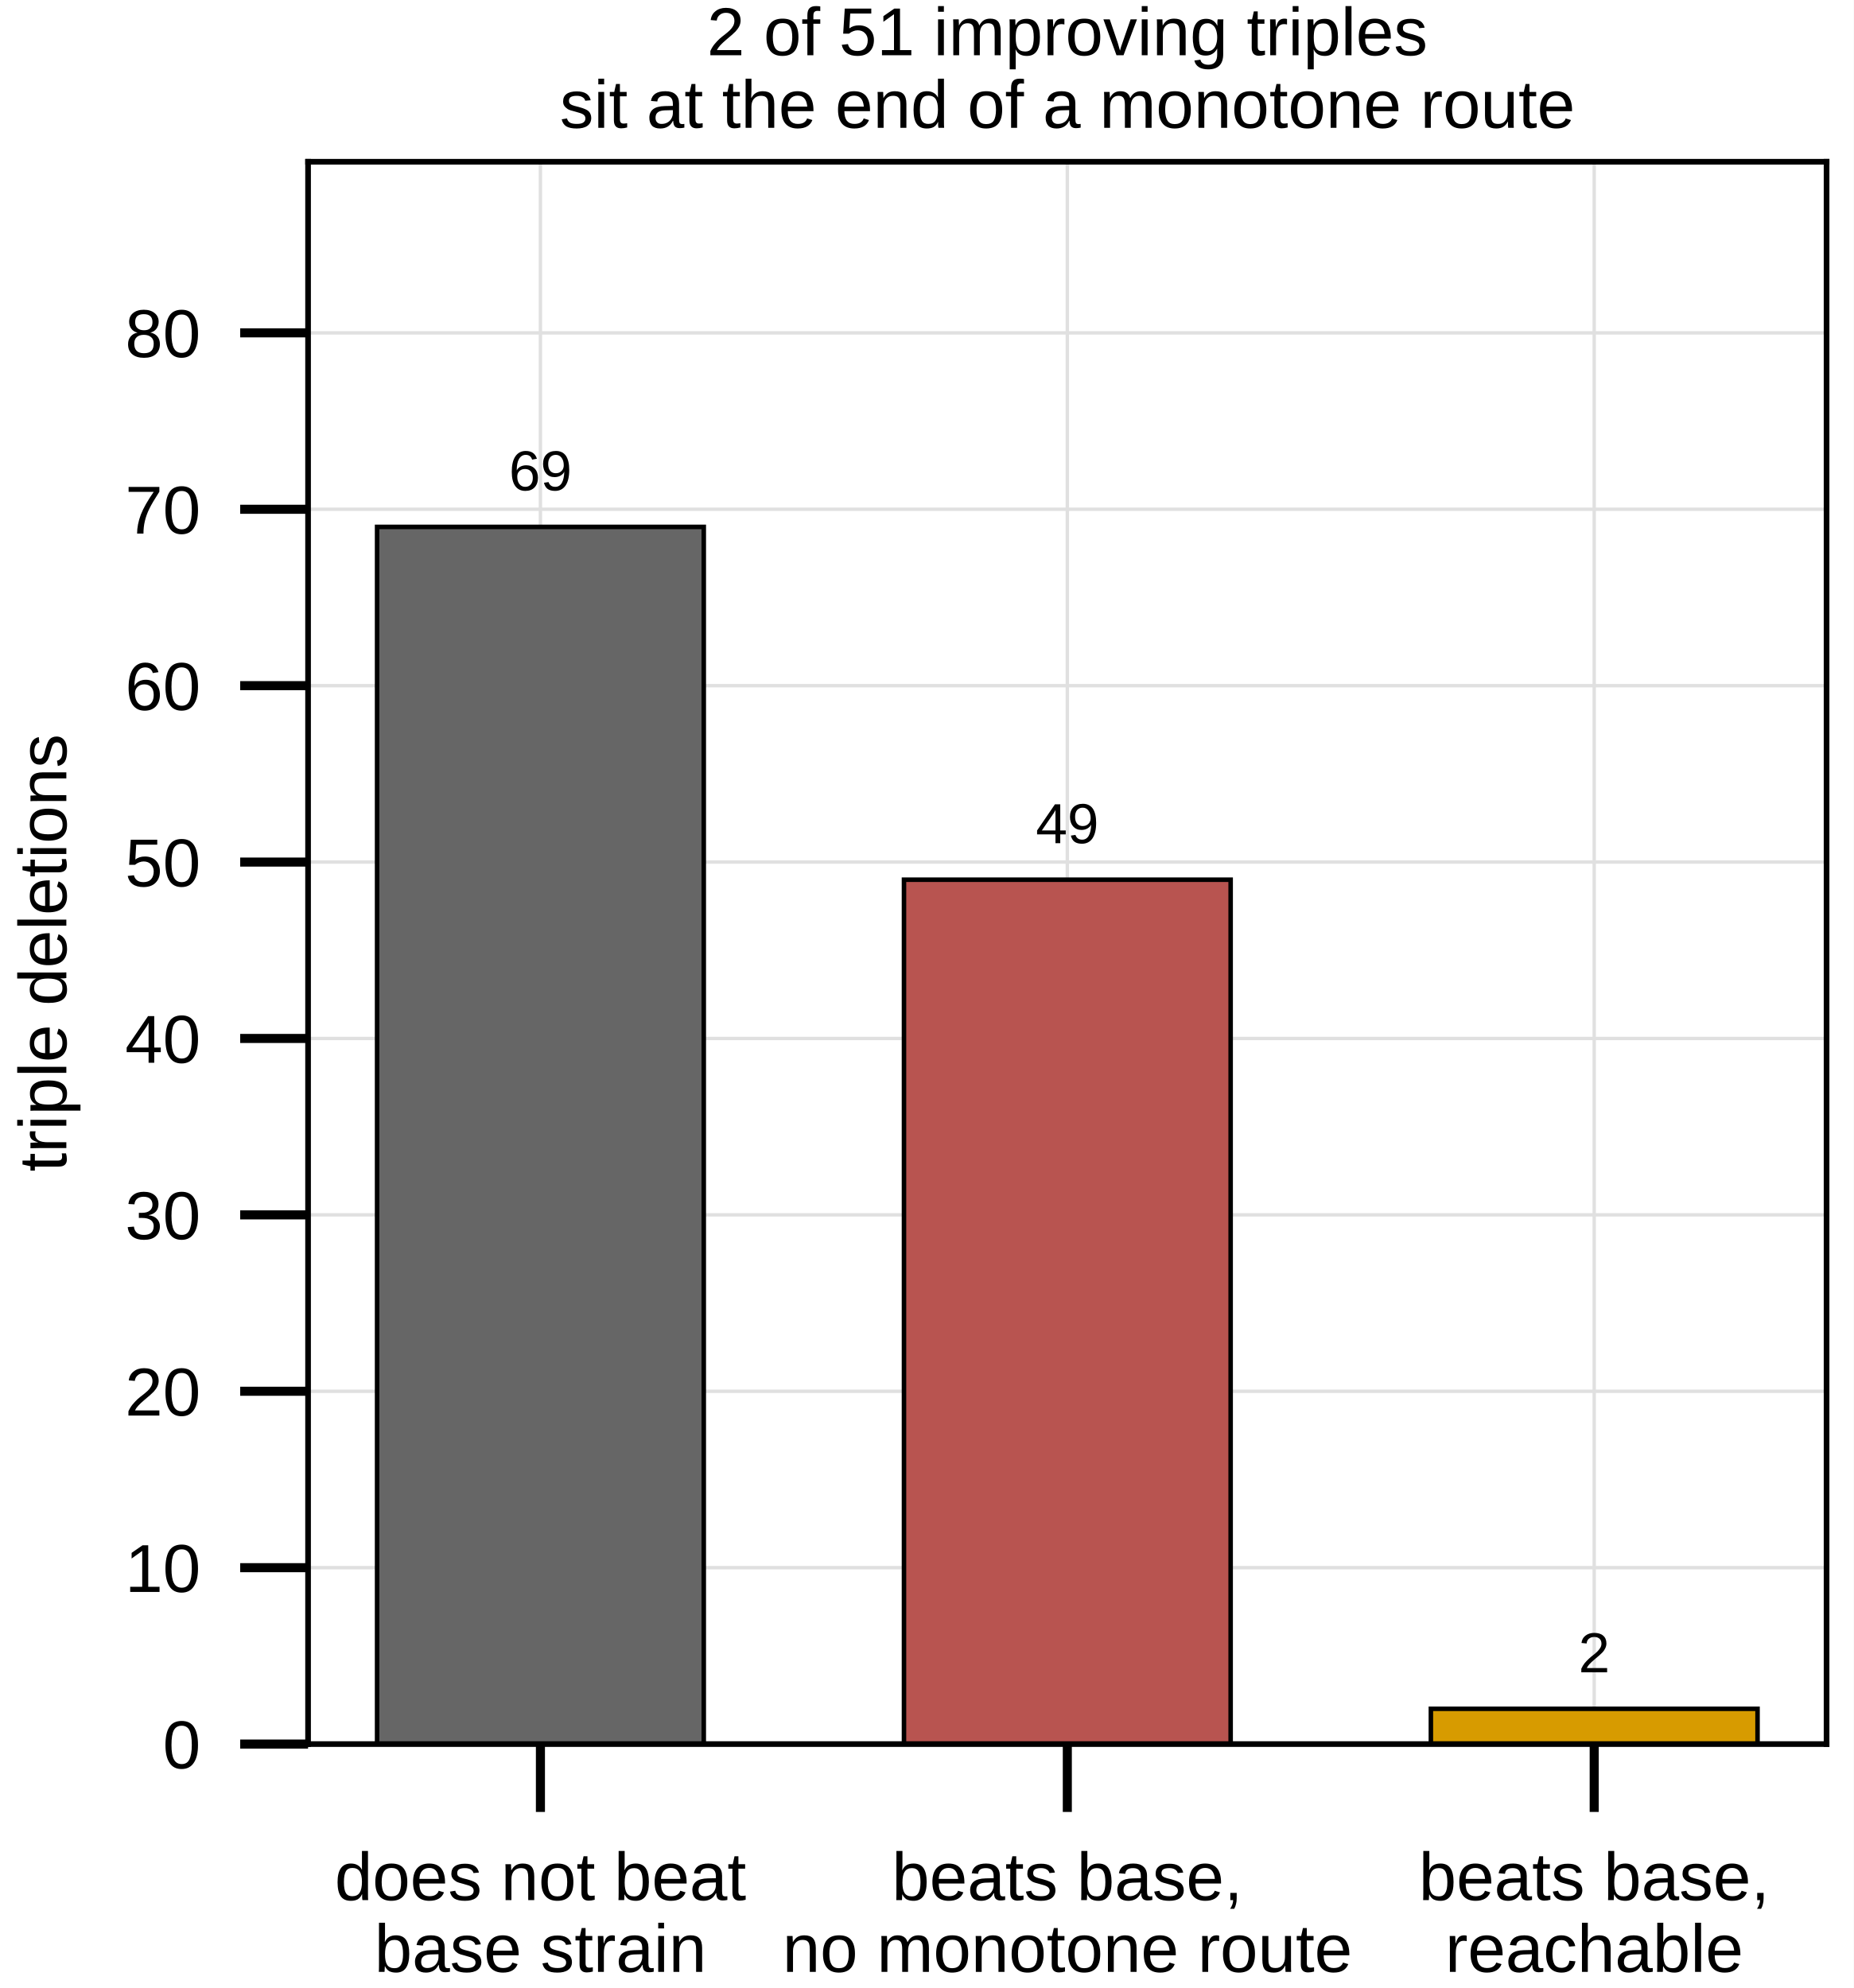
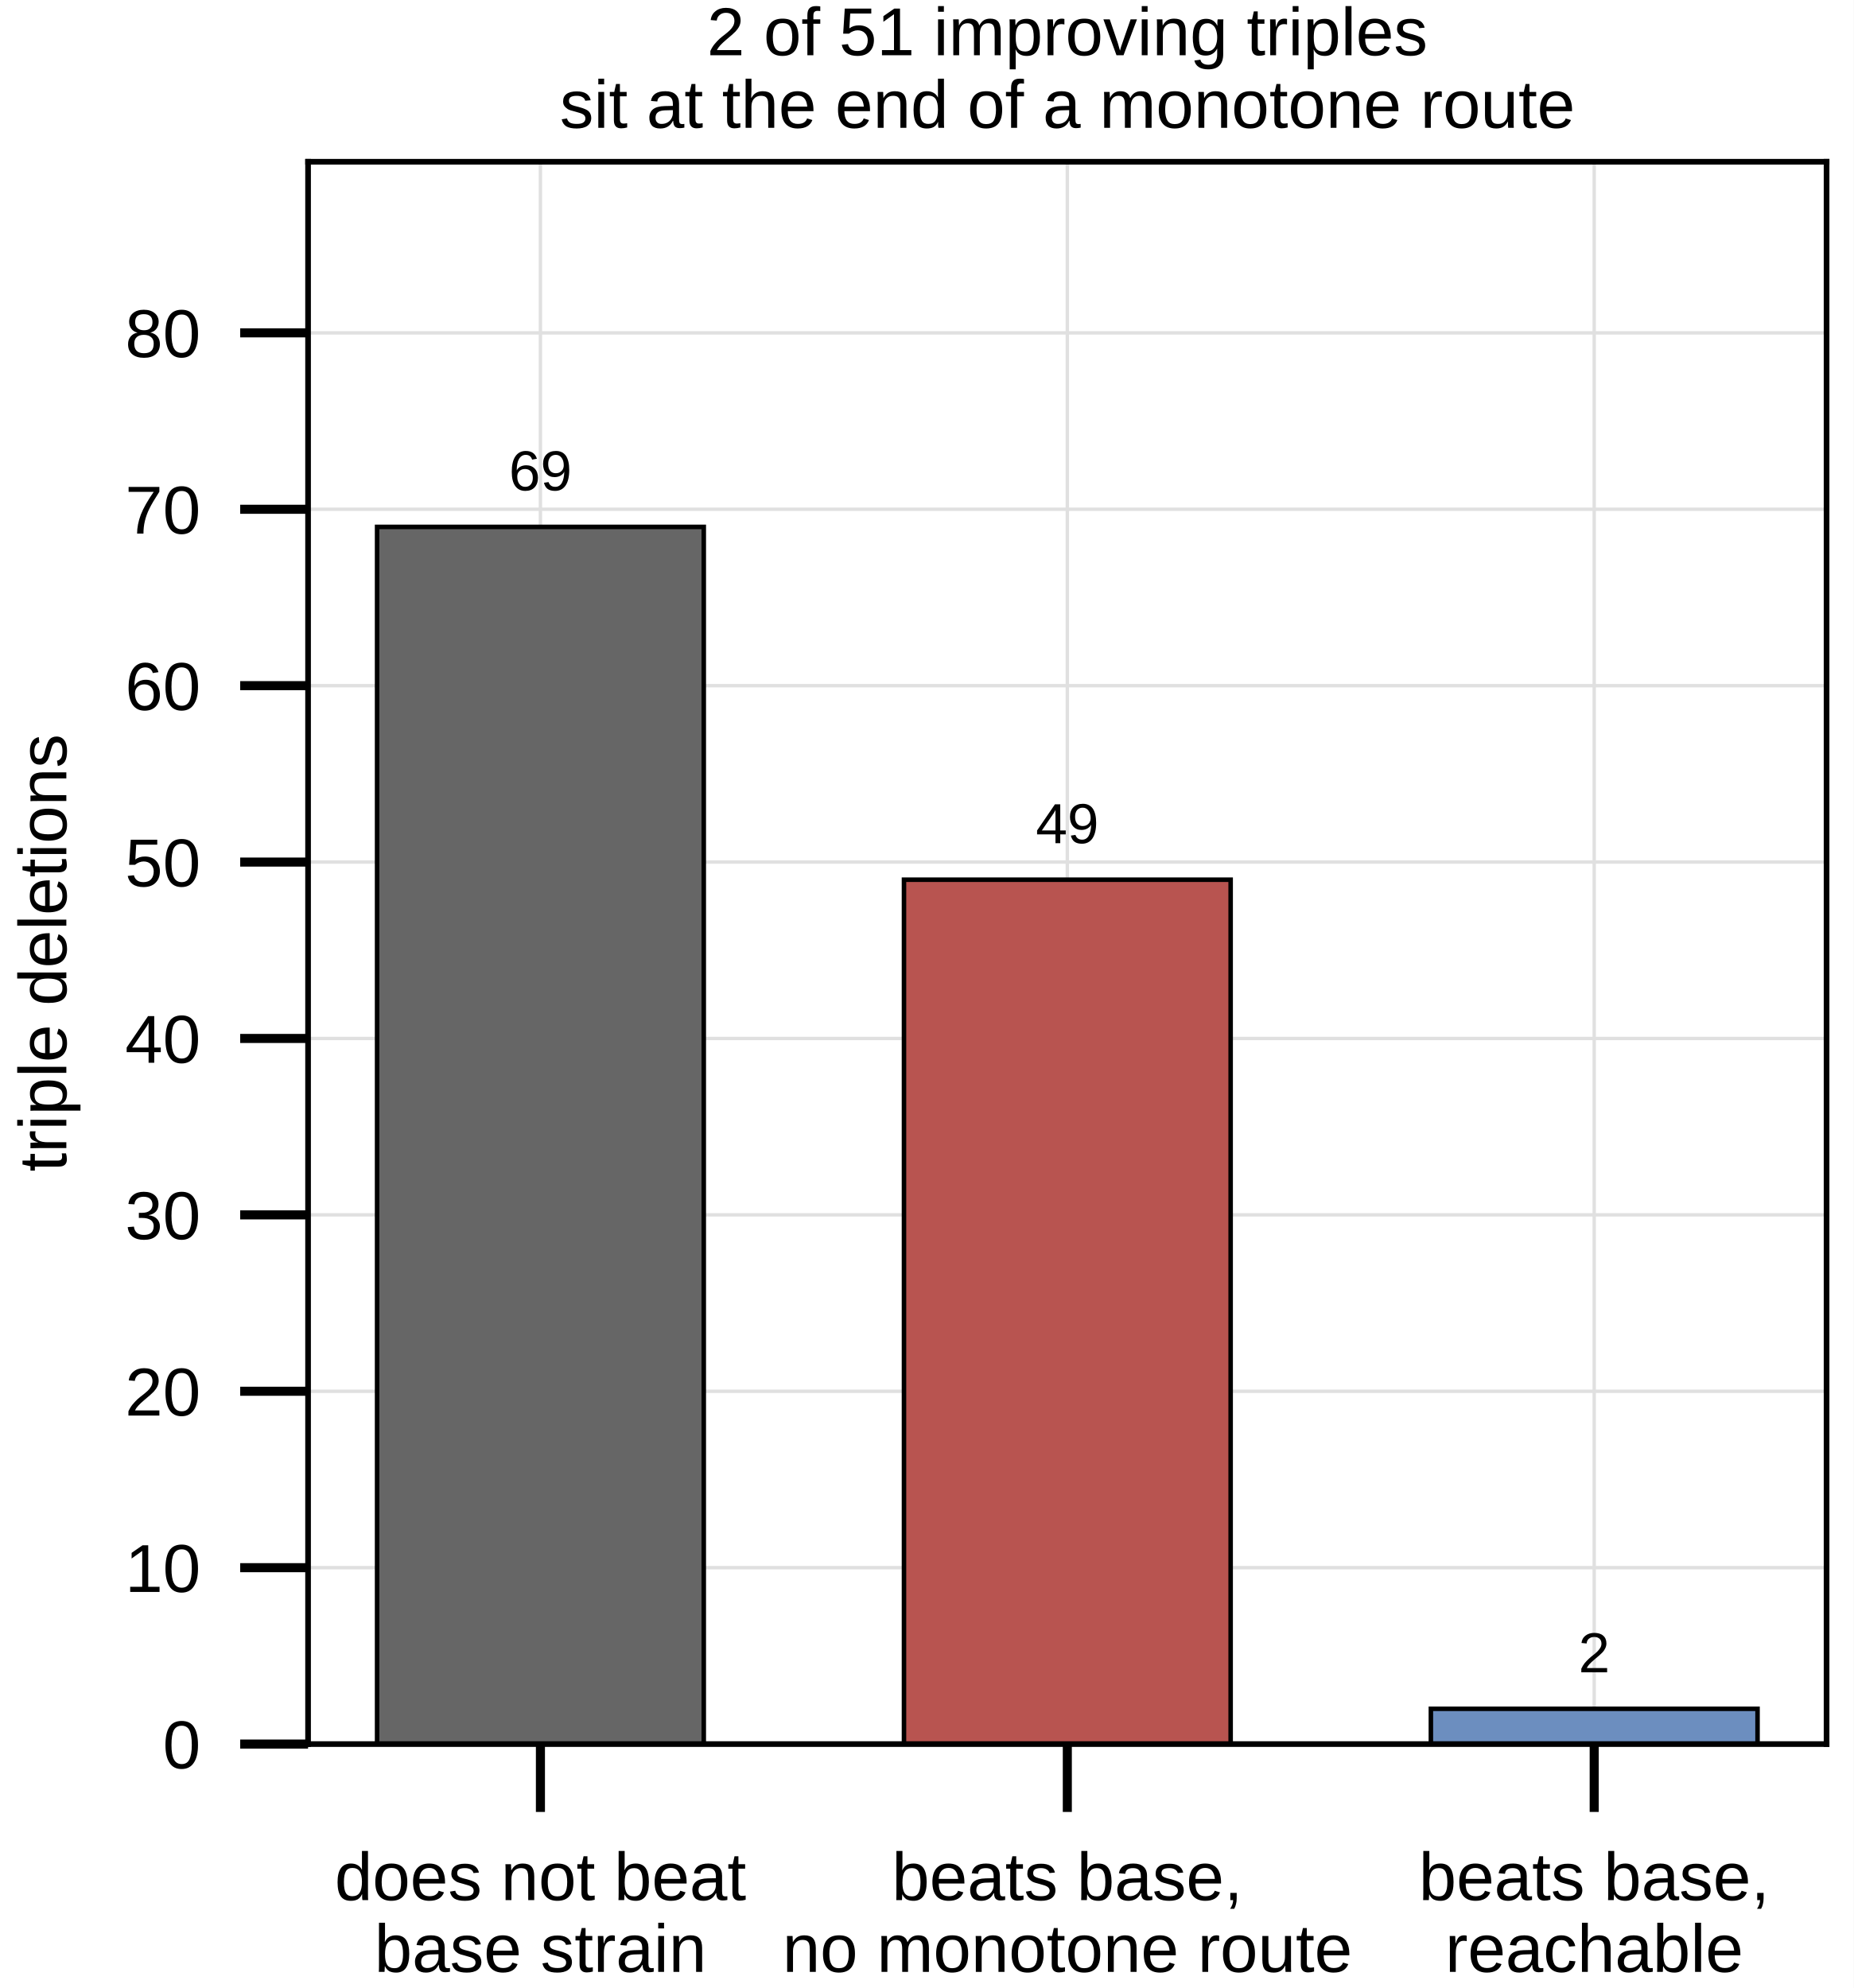
<svg xmlns="http://www.w3.org/2000/svg" xmlns:xlink="http://www.w3.org/1999/xlink" width="227.559" height="244.095" viewBox="0 0 227.559 244.095" version="1.1">
  <g transform="scale(1.388889)">
    <defs>
      <style type="text/css">*{stroke-linejoin: round; stroke-linecap: butt}</style>
    </defs>
    <g id="figure_1">
      <g id="patch_1">
        <path d="M 0 175.748  L 163.843 175.748  L 163.843 0  L 0 0  z " style="fill: #ffffff" />
      </g>
      <g id="axes_1">
        <g id="patch_2">
          <path d="M 27.229 154.184  L 161.443 154.184  L 161.443 14.299  L 27.229 14.299  z " style="fill: #ffffff" />
        </g>
        <g id="matplotlib.axis_1">
          <g id="xtick_1">
            <g id="line2d_1">
              <path d="M 47.766 154.184  L 47.766 14.299  " clip-path="url(#pecfae880cc)" style="fill: none; stroke: #e0e0e0; stroke-width: 0.3; stroke-linecap: square" />
            </g>
            <g id="line2d_2">
              <defs>
                <path id="mb47e0cacee" d="M 0 0  L 0 6  " style="stroke: #000000; stroke-width: 0.8" />
              </defs>
              <g>
                <use xlink:href="#mb47e0cacee" x="47.766" y="154.184" style="stroke: #000000; stroke-width: 0.8" />
              </g>
            </g>
            <g id="text_1">
              <text style="font-size: 6px; font-family: 'Arial', 'Helvetica', 'DejaVu Sans', sans-serif" transform="translate(29.58597 167.979)">does not beat</text>
              <text style="font-size: 6px; font-family: 'Arial', 'Helvetica', 'DejaVu Sans', sans-serif" transform="translate(33.09222 174.3251)">base strain</text>
            </g>
          </g>
          <g id="xtick_2">
            <g id="line2d_3">
              <path d="M 94.336 154.184  L 94.336 14.299  " clip-path="url(#pecfae880cc)" style="fill: none; stroke: #e0e0e0; stroke-width: 0.3; stroke-linecap: square" />
            </g>
            <g id="line2d_4">
              <g>
                <use xlink:href="#mb47e0cacee" x="94.336" y="154.184" style="stroke: #000000; stroke-width: 0.8" />
              </g>
            </g>
            <g id="text_2">
              <text style="font-size: 6px; font-family: 'Arial', 'Helvetica', 'DejaVu Sans', sans-serif" transform="translate(78.82564 167.979)">beats base,</text>
              <text style="font-size: 6px; font-family: 'Arial', 'Helvetica', 'DejaVu Sans', sans-serif" transform="translate(69.15298 174.3251)">no monotone route</text>
            </g>
          </g>
          <g id="xtick_3">
            <g id="line2d_5">
              <path d="M 140.905 154.184  L 140.905 14.299  " clip-path="url(#pecfae880cc)" style="fill: none; stroke: #e0e0e0; stroke-width: 0.3; stroke-linecap: square" />
            </g>
            <g id="line2d_6">
              <g>
                <use xlink:href="#mb47e0cacee" x="140.905" y="154.184" style="stroke: #000000; stroke-width: 0.8" />
              </g>
            </g>
            <g id="text_3">
              <text style="font-size: 6px; font-family: 'Arial', 'Helvetica', 'DejaVu Sans', sans-serif" transform="translate(125.3953 167.979)">beats base,</text>
              <text style="font-size: 6px; font-family: 'Arial', 'Helvetica', 'DejaVu Sans', sans-serif" transform="translate(127.7301 174.3251)">reachable</text>
            </g>
          </g>
        </g>
        <g id="matplotlib.axis_2">
          <g id="ytick_1">
            <g id="line2d_7">
              <path d="M 27.229 154.184  L 161.443 154.184  " clip-path="url(#pecfae880cc)" style="fill: none; stroke: #e0e0e0; stroke-width: 0.3; stroke-linecap: square" />
            </g>
            <g id="line2d_8">
              <defs>
                <path id="mf9d21e49b6" d="M 0 0  L -6 0  " style="stroke: #000000; stroke-width: 0.8" />
              </defs>
              <g>
                <use xlink:href="#mf9d21e49b6" x="27.229" y="154.184" style="stroke: #000000; stroke-width: 0.8" />
              </g>
            </g>
            <g id="text_4">
              <text style="font-size: 6px; font-family: 'Arial', 'Helvetica', 'DejaVu Sans', sans-serif; text-anchor: end" x="17.729" y="156.332" transform="rotate(-0 17.72875 156.3316)">0</text>
            </g>
          </g>
          <g id="ytick_2">
            <g id="line2d_9">
              <path d="M 27.229 138.589  L 161.443 138.589  " clip-path="url(#pecfae880cc)" style="fill: none; stroke: #e0e0e0; stroke-width: 0.3; stroke-linecap: square" />
            </g>
            <g id="line2d_10">
              <g>
                <use xlink:href="#mf9d21e49b6" x="27.229" y="138.589" style="stroke: #000000; stroke-width: 0.8" />
              </g>
            </g>
            <g id="text_5">
              <text style="font-size: 6px; font-family: 'Arial', 'Helvetica', 'DejaVu Sans', sans-serif; text-anchor: end" x="17.729" y="140.737" transform="rotate(-0 17.72875 140.7368)">10</text>
            </g>
          </g>
          <g id="ytick_3">
            <g id="line2d_11">
              <path d="M 27.229 122.995  L 161.443 122.995  " clip-path="url(#pecfae880cc)" style="fill: none; stroke: #e0e0e0; stroke-width: 0.3; stroke-linecap: square" />
            </g>
            <g id="line2d_12">
              <g>
                <use xlink:href="#mf9d21e49b6" x="27.229" y="122.995" style="stroke: #000000; stroke-width: 0.8" />
              </g>
            </g>
            <g id="text_6">
              <text style="font-size: 6px; font-family: 'Arial', 'Helvetica', 'DejaVu Sans', sans-serif; text-anchor: end" x="17.729" y="125.142" transform="rotate(-0 17.72875 125.142)">20</text>
            </g>
          </g>
          <g id="ytick_4">
            <g id="line2d_13">
              <path d="M 27.229 107.4  L 161.443 107.4  " clip-path="url(#pecfae880cc)" style="fill: none; stroke: #e0e0e0; stroke-width: 0.3; stroke-linecap: square" />
            </g>
            <g id="line2d_14">
              <g>
                <use xlink:href="#mf9d21e49b6" x="27.229" y="107.4" style="stroke: #000000; stroke-width: 0.8" />
              </g>
            </g>
            <g id="text_7">
              <text style="font-size: 6px; font-family: 'Arial', 'Helvetica', 'DejaVu Sans', sans-serif; text-anchor: end" x="17.729" y="109.547" transform="rotate(-0 17.72875 109.5472)">30</text>
            </g>
          </g>
          <g id="ytick_5">
            <g id="line2d_15">
              <path d="M 27.229 91.805  L 161.443 91.805  " clip-path="url(#pecfae880cc)" style="fill: none; stroke: #e0e0e0; stroke-width: 0.3; stroke-linecap: square" />
            </g>
            <g id="line2d_16">
              <g>
                <use xlink:href="#mf9d21e49b6" x="27.229" y="91.805" style="stroke: #000000; stroke-width: 0.8" />
              </g>
            </g>
            <g id="text_8">
              <text style="font-size: 6px; font-family: 'Arial', 'Helvetica', 'DejaVu Sans', sans-serif; text-anchor: end" x="17.729" y="93.952" transform="rotate(-0 17.72875 93.95235)">40</text>
            </g>
          </g>
          <g id="ytick_6">
            <g id="line2d_17">
              <path d="M 27.229 76.21  L 161.443 76.21  " clip-path="url(#pecfae880cc)" style="fill: none; stroke: #e0e0e0; stroke-width: 0.3; stroke-linecap: square" />
            </g>
            <g id="line2d_18">
              <g>
                <use xlink:href="#mf9d21e49b6" x="27.229" y="76.21" style="stroke: #000000; stroke-width: 0.8" />
              </g>
            </g>
            <g id="text_9">
              <text style="font-size: 6px; font-family: 'Arial', 'Helvetica', 'DejaVu Sans', sans-serif; text-anchor: end" x="17.729" y="78.358" transform="rotate(-0 17.72875 78.35753)">50</text>
            </g>
          </g>
          <g id="ytick_7">
            <g id="line2d_19">
              <path d="M 27.229 60.615  L 161.443 60.615  " clip-path="url(#pecfae880cc)" style="fill: none; stroke: #e0e0e0; stroke-width: 0.3; stroke-linecap: square" />
            </g>
            <g id="line2d_20">
              <g>
                <use xlink:href="#mf9d21e49b6" x="27.229" y="60.615" style="stroke: #000000; stroke-width: 0.8" />
              </g>
            </g>
            <g id="text_10">
              <text style="font-size: 6px; font-family: 'Arial', 'Helvetica', 'DejaVu Sans', sans-serif; text-anchor: end" x="17.729" y="62.763" transform="rotate(-0 17.72875 62.76271)">60</text>
            </g>
          </g>
          <g id="ytick_8">
            <g id="line2d_21">
              <path d="M 27.229 45.021  L 161.443 45.021  " clip-path="url(#pecfae880cc)" style="fill: none; stroke: #e0e0e0; stroke-width: 0.3; stroke-linecap: square" />
            </g>
            <g id="line2d_22">
              <g>
                <use xlink:href="#mf9d21e49b6" x="27.229" y="45.021" style="stroke: #000000; stroke-width: 0.8" />
              </g>
            </g>
            <g id="text_11">
              <text style="font-size: 6px; font-family: 'Arial', 'Helvetica', 'DejaVu Sans', sans-serif; text-anchor: end" x="17.729" y="47.168" transform="rotate(-0 17.72875 47.16789)">70</text>
            </g>
          </g>
          <g id="ytick_9">
            <g id="line2d_23">
              <path d="M 27.229 29.426  L 161.443 29.426  " clip-path="url(#pecfae880cc)" style="fill: none; stroke: #e0e0e0; stroke-width: 0.3; stroke-linecap: square" />
            </g>
            <g id="line2d_24">
              <g>
                <use xlink:href="#mf9d21e49b6" x="27.229" y="29.426" style="stroke: #000000; stroke-width: 0.8" />
              </g>
            </g>
            <g id="text_12">
              <text style="font-size: 6px; font-family: 'Arial', 'Helvetica', 'DejaVu Sans', sans-serif; text-anchor: end" x="17.729" y="31.573" transform="rotate(-0 17.72875 31.57307)">80</text>
            </g>
          </g>
          <g id="text_13">
            <text style="font-size: 6px; font-family: 'Arial', 'Helvetica', 'DejaVu Sans', sans-serif; text-anchor: middle" x="5.863" y="84.242" transform="rotate(-90 5.863125 84.24152)">triple deletions</text>
          </g>
        </g>
        <g id="patch_3">
          <path d="M 33.329 154.184  L 62.203 154.184  L 62.203 46.58  L 33.329 46.58  z " clip-path="url(#pecfae880cc)" style="fill: #666666; stroke: #000000; stroke-width: 0.4; stroke-linejoin: miter" />
        </g>
        <g id="patch_4">
          <path d="M 79.899 154.184  L 108.772 154.184  L 108.772 77.77  L 79.899 77.77  z " clip-path="url(#pecfae880cc)" style="fill: #b85450; stroke: #000000; stroke-width: 0.4; stroke-linejoin: miter" />
        </g>
        <g id="patch_5">
-           <path d="M 126.469 154.184  L 155.342 154.184  L 155.342 151.065  L 126.469 151.065  z " clip-path="url(#pecfae880cc)" style="fill: #d79b00; stroke: #000000; stroke-width: 0.4; stroke-linejoin: miter" />
+           <path d="M 126.469 154.184  L 155.342 154.184  L 155.342 151.065  L 126.469 151.065  z " clip-path="url(#pecfae880cc)" style="fill: #6c8ebf; stroke: #000000; stroke-width: 0.4; stroke-linejoin: miter" />
        </g>
        <g id="patch_6">
          <path d="M 27.229 154.184  L 27.229 14.299  " style="fill: none; stroke: #000000; stroke-width: 0.5; stroke-linejoin: miter; stroke-linecap: square" />
        </g>
        <g id="patch_7">
          <path d="M 161.443 154.184  L 161.443 14.299  " style="fill: none; stroke: #000000; stroke-width: 0.5; stroke-linejoin: miter; stroke-linecap: square" />
        </g>
        <g id="patch_8">
          <path d="M 27.229 154.184  L 161.443 154.184  " style="fill: none; stroke: #000000; stroke-width: 0.5; stroke-linejoin: miter; stroke-linecap: square" />
        </g>
        <g id="patch_9">
          <path d="M 27.229 14.299  L 161.443 14.299  " style="fill: none; stroke: #000000; stroke-width: 0.5; stroke-linejoin: miter; stroke-linecap: square" />
        </g>
        <g id="text_14">
          <text style="font-size: 5px; font-family: 'Arial', 'Helvetica', 'DejaVu Sans', sans-serif; text-anchor: middle" x="47.766" y="43.352" transform="rotate(-0 47.76597 43.3519)">69</text>
        </g>
        <g id="text_15">
          <text style="font-size: 5px; font-family: 'Arial', 'Helvetica', 'DejaVu Sans', sans-serif; text-anchor: middle" x="94.336" y="74.542" transform="rotate(-0 94.33563 74.54154)">49</text>
        </g>
        <g id="text_16">
          <text style="font-size: 5px; font-family: 'Arial', 'Helvetica', 'DejaVu Sans', sans-serif; text-anchor: middle" x="140.905" y="147.837" transform="rotate(-0 140.9053 147.8372)">2</text>
        </g>
        <g id="text_17">
          <text style="font-size: 6px; font-family: 'Arial', 'Helvetica', 'DejaVu Sans', sans-serif" transform="translate(62.48923 4.882312)">2 of 51 improving triples</text>
          <text style="font-size: 6px; font-family: 'Arial', 'Helvetica', 'DejaVu Sans', sans-serif" transform="translate(49.47579 11.29875)">sit at the end of a monotone route</text>
        </g>
      </g>
    </g>
    <defs>
      <clipPath id="pecfae880cc">
        <rect x="27.229" y="14.299" width="134.214" height="139.886" />
      </clipPath>
    </defs>
  </g>
</svg>
